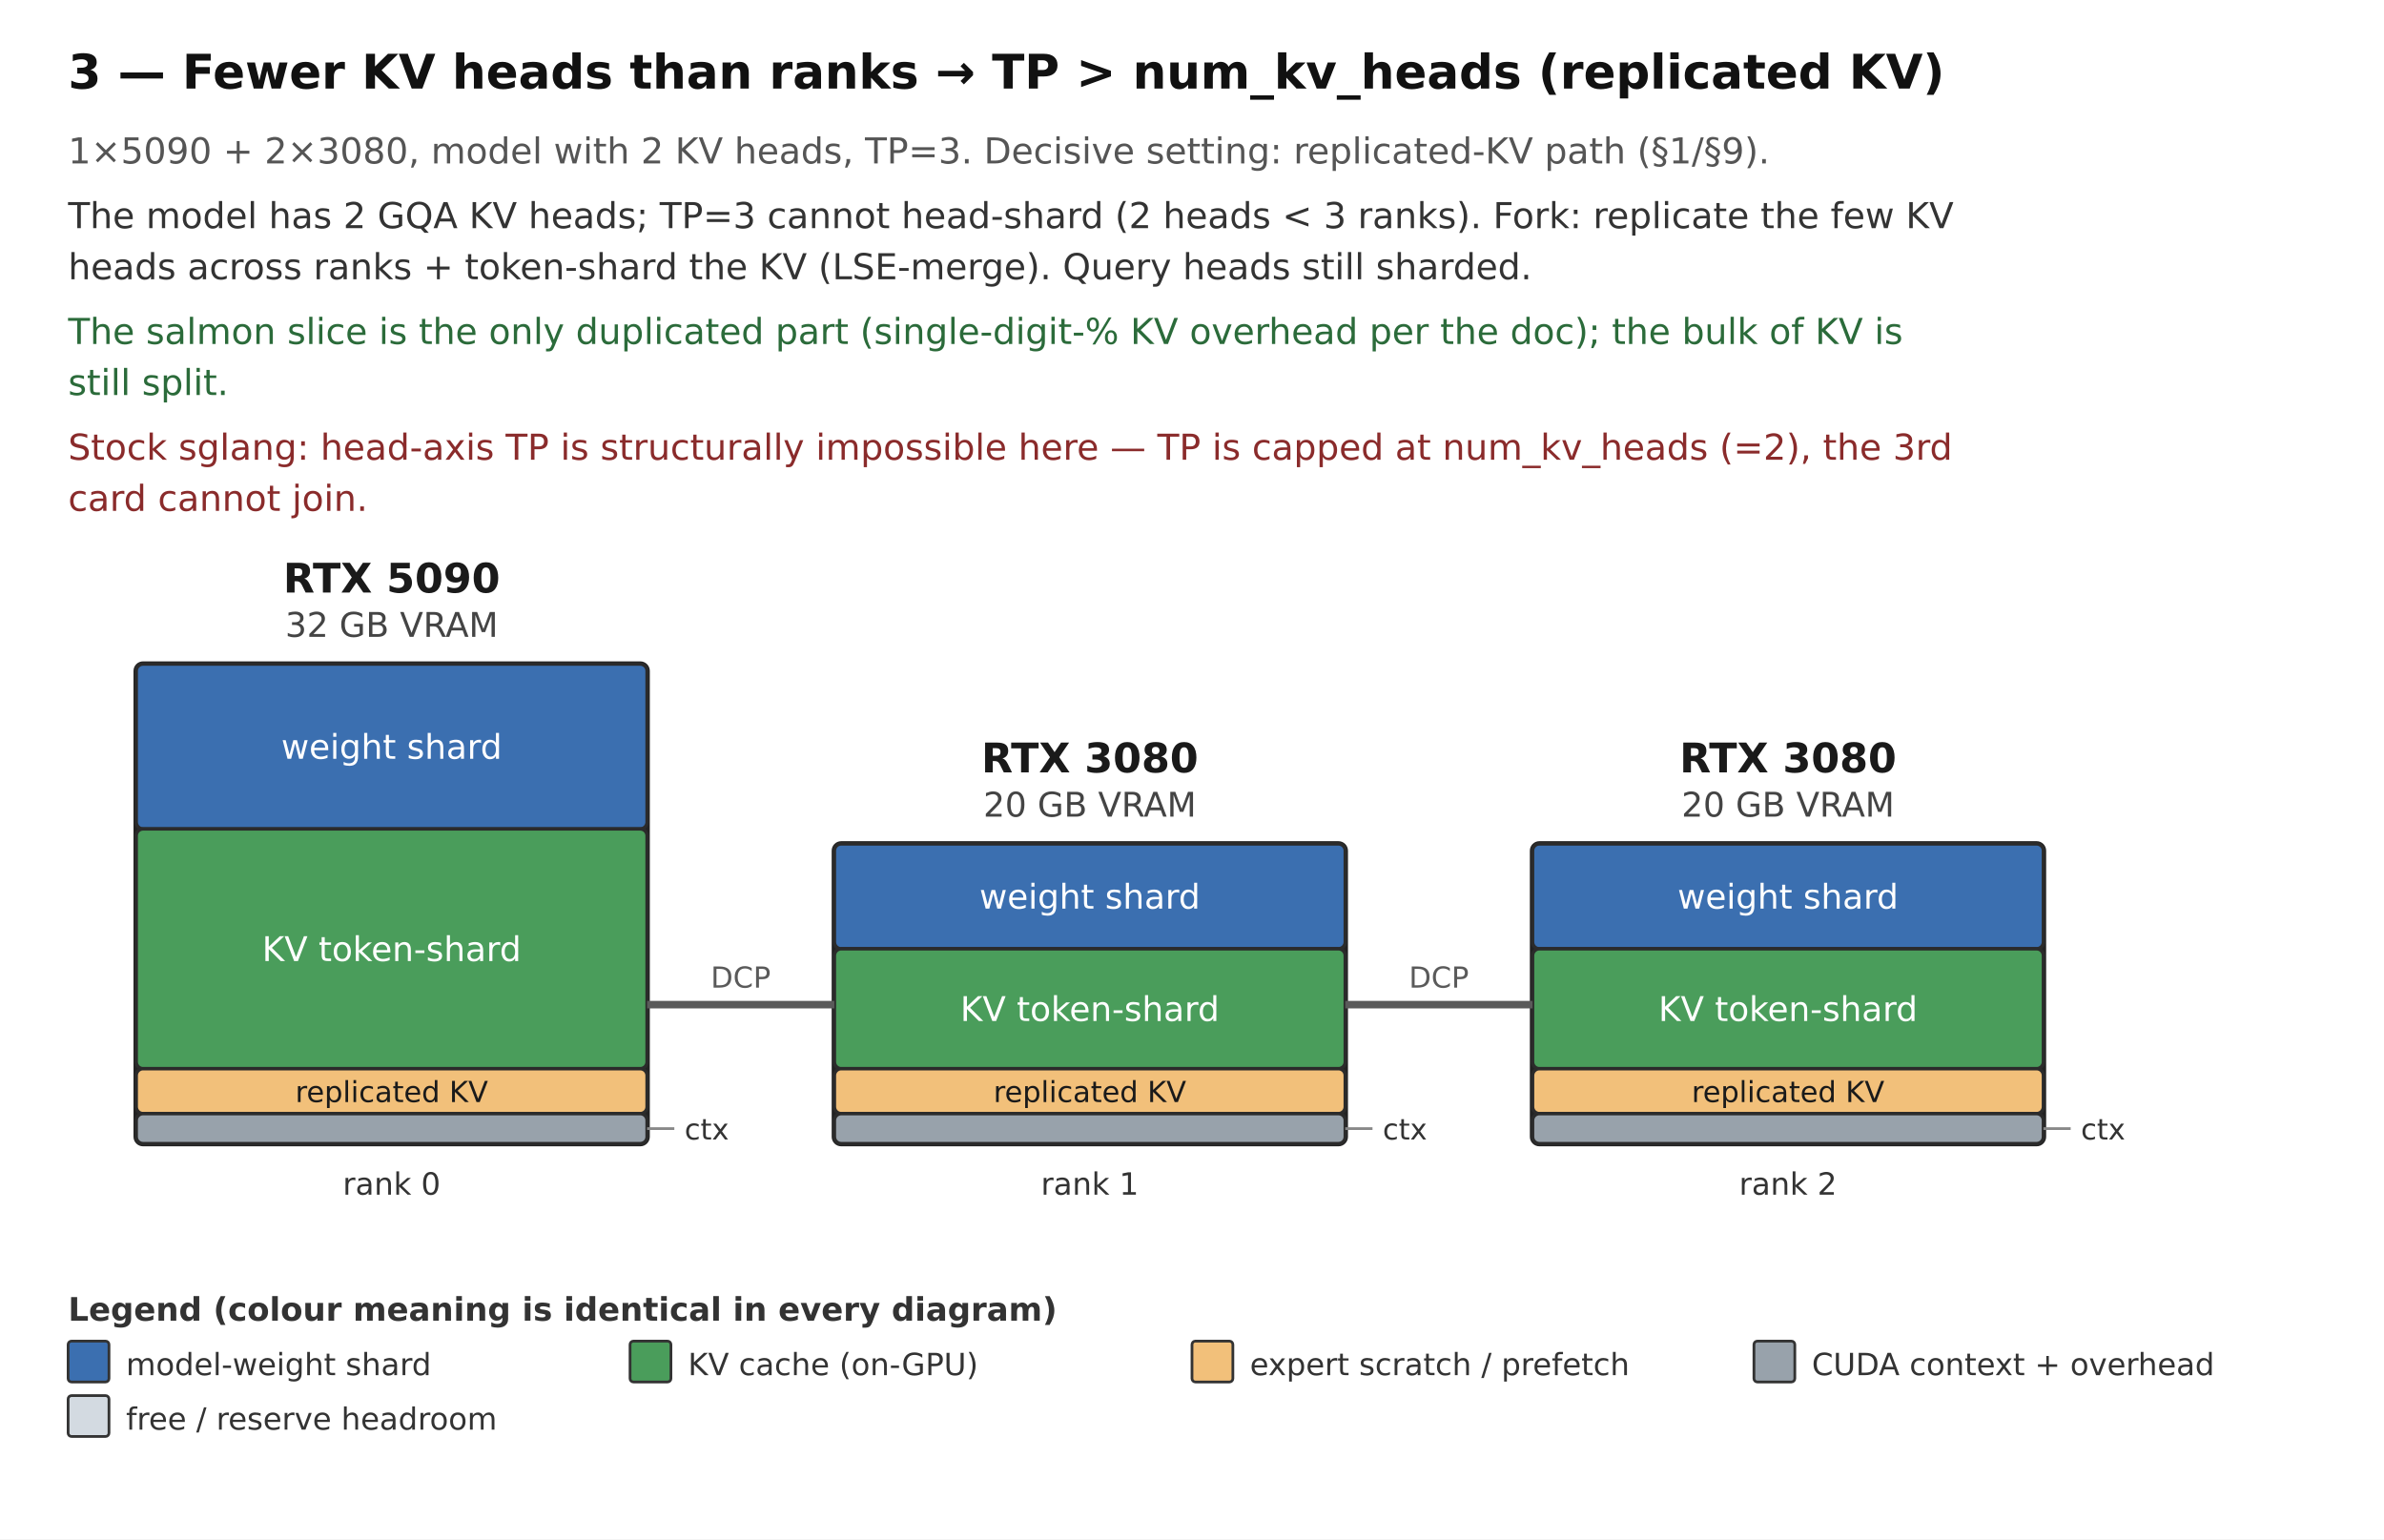
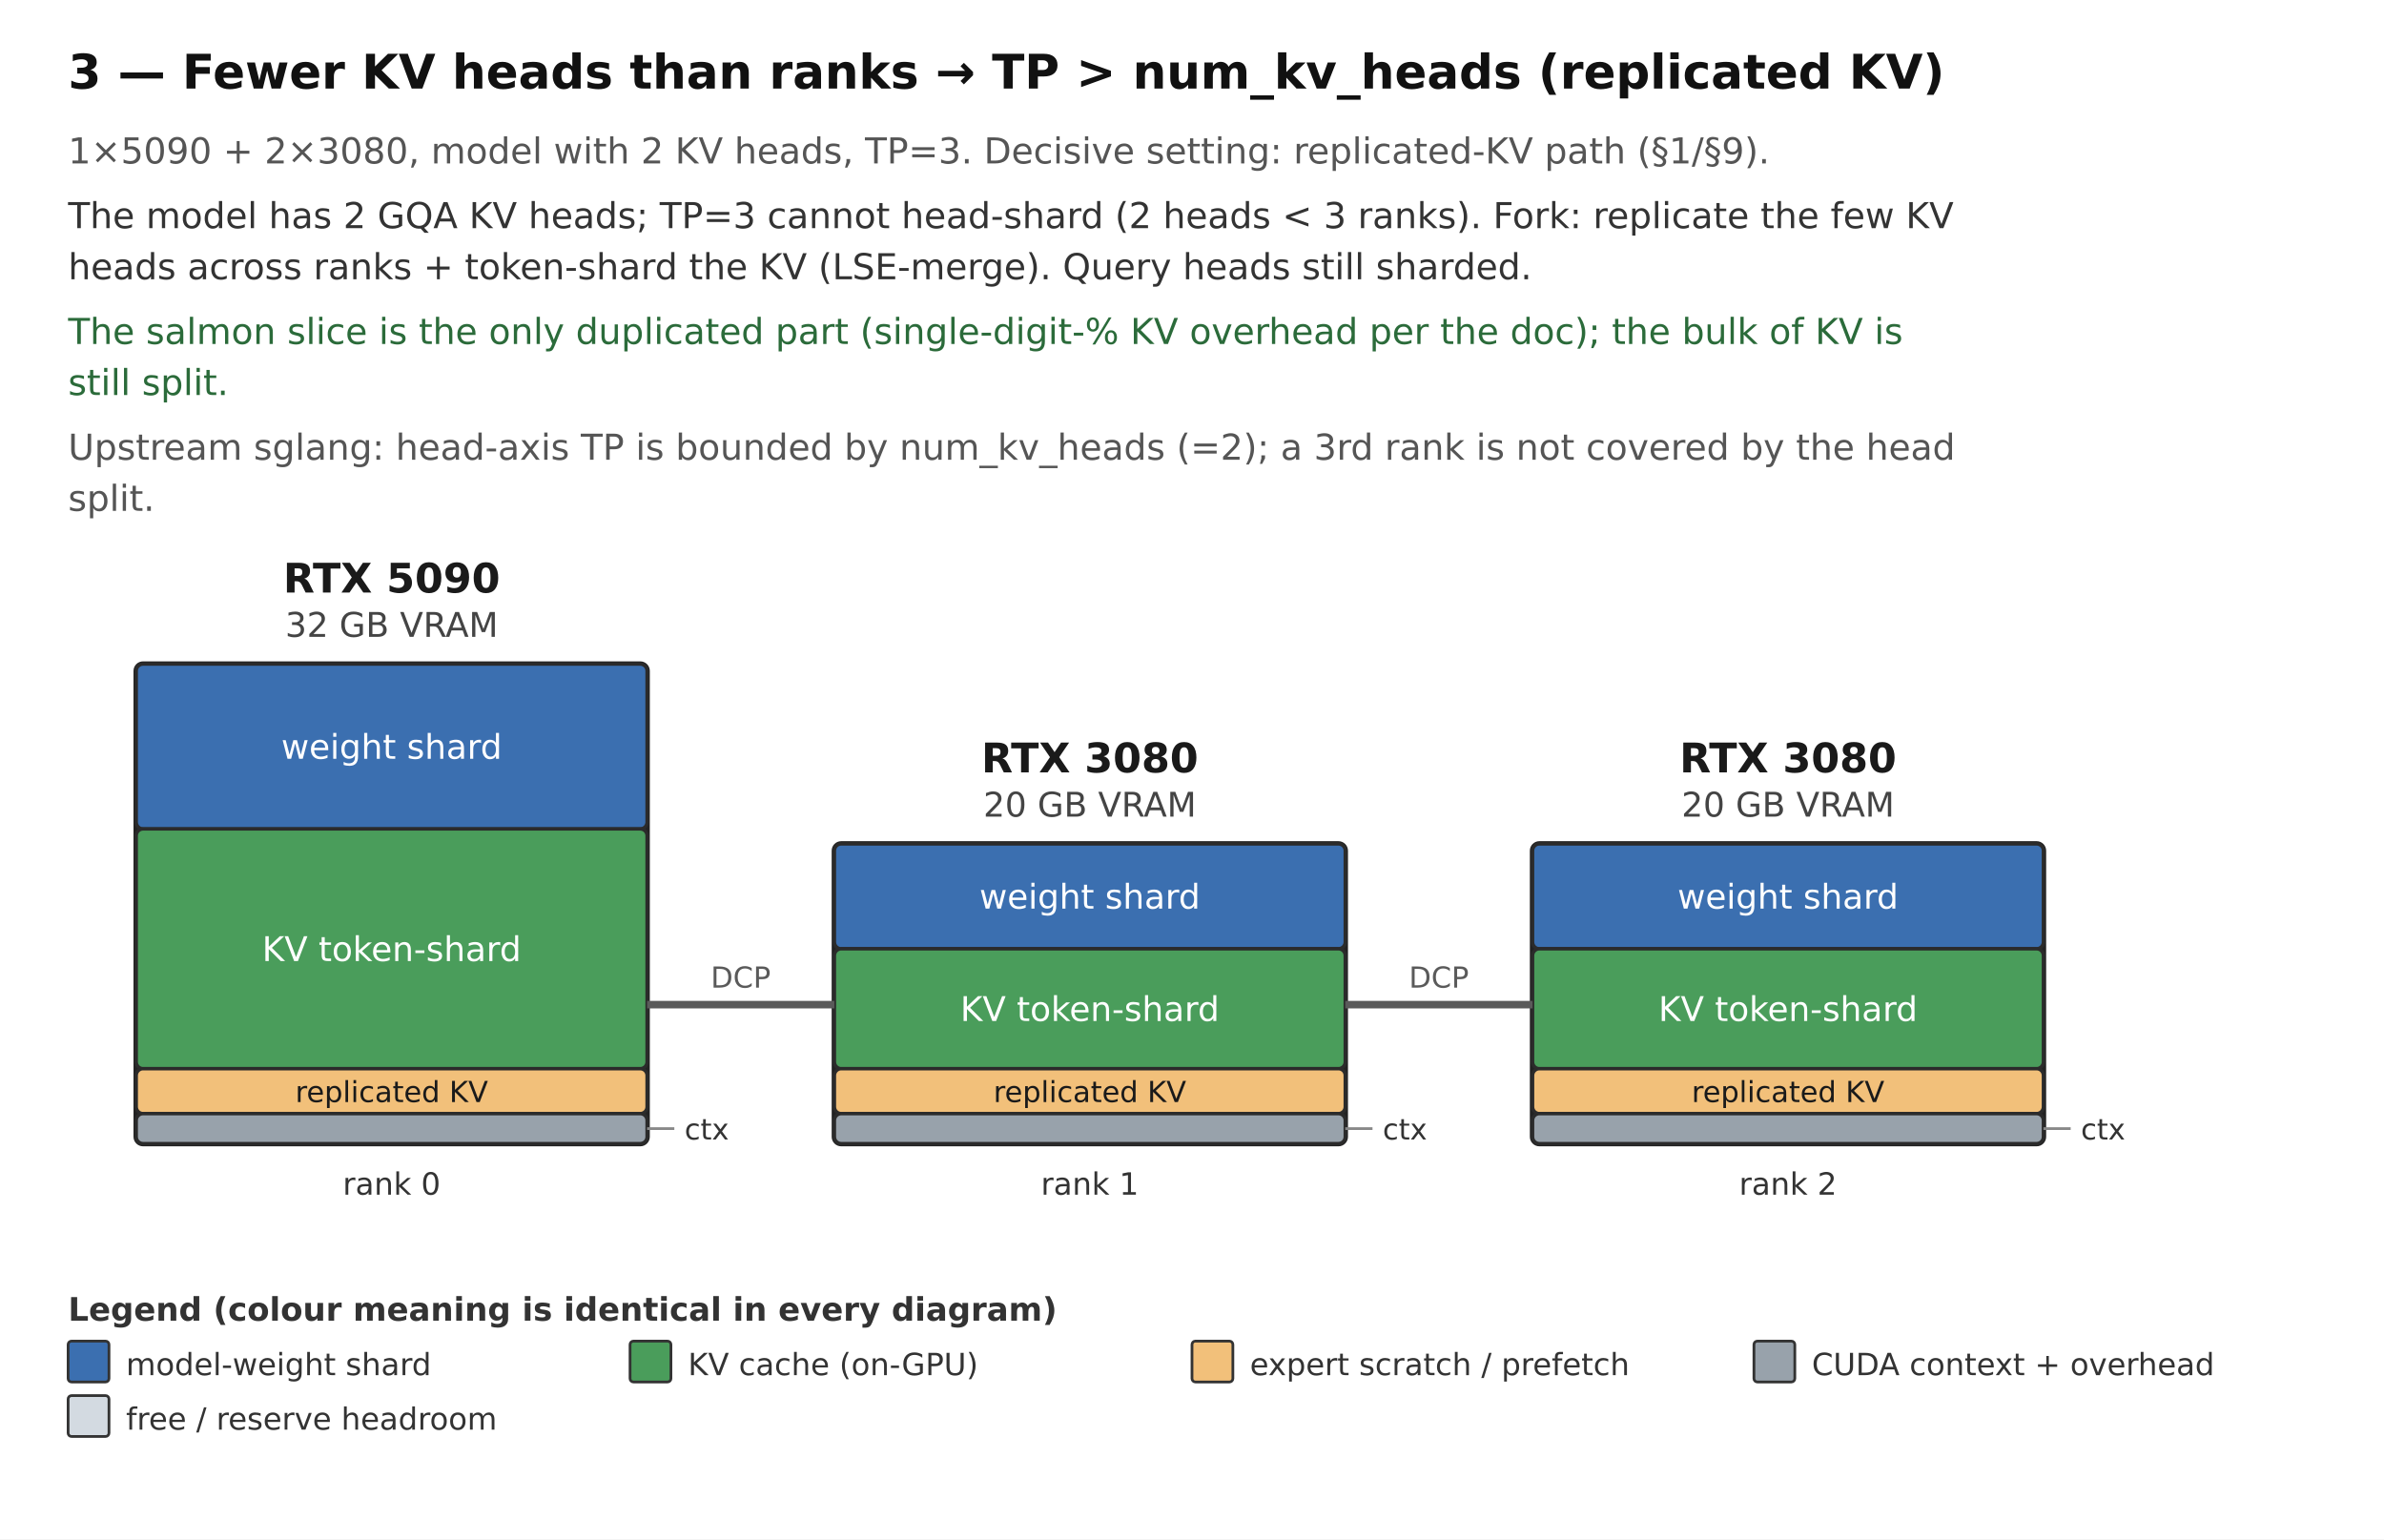
<svg xmlns="http://www.w3.org/2000/svg" viewBox="0 0 700 452" width="700" height="452" font-family="sans-serif">
  <defs>
    <marker id="arr" markerWidth="9" markerHeight="9" refX="6.5" refY="3" orient="auto" markerUnits="userSpaceOnUse">
      <path d="M0,0 L7,3 L0,6 Z" fill="#333" />
    </marker>
    <marker id="arrP" markerWidth="9" markerHeight="9" refX="6.5" refY="3" orient="auto" markerUnits="userSpaceOnUse">
      <path d="M0,0 L7,3 L0,6 Z" fill="#8a5a2b" />
    </marker>
    <marker id="arrG" markerWidth="9" markerHeight="9" refX="6.5" refY="3" orient="auto" markerUnits="userSpaceOnUse">
      <path d="M0,0 L7,3 L0,6 Z" fill="#227a3a" />
    </marker>
    <marker id="arrR" markerWidth="9" markerHeight="9" refX="6.5" refY="3" orient="auto" markerUnits="userSpaceOnUse">
      <path d="M0,0 L7,3 L0,6 Z" fill="#c0504d" />
    </marker>
    <marker id="arrB" markerWidth="9" markerHeight="9" refX="6.5" refY="3" orient="auto" markerUnits="userSpaceOnUse">
      <path d="M0,0 L7,3 L0,6 Z" fill="#3b6fb0" />
    </marker>
    <marker id="arrV" markerWidth="9" markerHeight="9" refX="6.5" refY="3" orient="auto" markerUnits="userSpaceOnUse">
      <path d="M0,0 L7,3 L0,6 Z" fill="#7d5ba6" />
    </marker>
  </defs>
  <rect x="0.0" y="0.0" width="700.0" height="452.0" rx="0" fill="#ffffff" stroke="none" stroke-width="0" />
  <text x="20.0" y="26.0" font-family="DejaVu Sans, Verdana, Arial, sans-serif" font-size="14" font-weight="bold" text-anchor="start" fill="#111">3 — Fewer KV heads than ranks → TP &gt; num_kv_heads (replicated KV)</text>
  <text x="20.0" y="48.0" font-family="DejaVu Sans, Verdana, Arial, sans-serif" font-size="10.5" font-weight="normal" text-anchor="start" fill="#555">1×5090 + 2×3080, model with 2 KV heads, TP=3. Decisive setting: replicated-KV path (§1/§9).</text>
  <text x="20.0" y="67.0" font-family="DejaVu Sans, Verdana, Arial, sans-serif" font-size="10.5" font-weight="normal" text-anchor="start" fill="#333">The model has 2 GQA KV heads; TP=3 cannot head-shard (2 heads &lt; 3 ranks). Fork: replicate the few KV</text>
  <text x="20.0" y="82.0" font-family="DejaVu Sans, Verdana, Arial, sans-serif" font-size="10.5" font-weight="normal" text-anchor="start" fill="#333">heads across ranks + token-shard the KV (LSE-merge). Query heads still sharded.</text>
  <text x="20.0" y="101.0" font-family="DejaVu Sans, Verdana, Arial, sans-serif" font-size="10.5" font-weight="normal" text-anchor="start" fill="#2b6b3a">The salmon slice is the only duplicated part (single-digit-% KV overhead per the doc); the bulk of KV is</text>
  <text x="20.0" y="116.0" font-family="DejaVu Sans, Verdana, Arial, sans-serif" font-size="10.5" font-weight="normal" text-anchor="start" fill="#2b6b3a">still split.</text>
-   <text x="20.0" y="135.0" font-family="DejaVu Sans, Verdana, Arial, sans-serif" font-size="10.5" font-weight="normal" text-anchor="start" fill="#8a2b2b">Stock sglang: head-axis TP is structurally impossible here — TP is capped at num_kv_heads (=2), the 3rd</text>
-   <text x="20.0" y="150.0" font-family="DejaVu Sans, Verdana, Arial, sans-serif" font-size="10.5" font-weight="normal" text-anchor="start" fill="#8a2b2b">card cannot join.</text>
+   <text x="20.0" y="135.0" font-family="DejaVu Sans, Verdana, Arial, sans-serif" font-size="10.5" font-weight="normal" text-anchor="start" fill="#555">Upstream sglang: head-axis TP is bounded by num_kv_heads (=2); a 3rd rank is not covered by the head</text>
+   <text x="20.0" y="150.0" font-family="DejaVu Sans, Verdana, Arial, sans-serif" font-size="10.5" font-weight="normal" text-anchor="start" fill="#555">split.</text>
  <text x="115.0" y="174.0" font-family="DejaVu Sans, Verdana, Arial, sans-serif" font-size="12" font-weight="bold" text-anchor="middle" fill="#1a1a1a">RTX 5090</text>
  <text x="115.0" y="187.0" font-family="DejaVu Sans, Verdana, Arial, sans-serif" font-size="10" font-weight="normal" text-anchor="middle" fill="#444">32 GB VRAM</text>
  <rect x="40.0" y="195.0" width="150.0" height="140.8" rx="2" fill="none" stroke="#222" stroke-width="1.6" />
  <rect x="40.0" y="195.0" width="150.0" height="48.4" rx="2" fill="#3b6fb0" stroke="#2b2b2b" stroke-width="1.0" />
  <text x="115.0" y="222.8" font-family="DejaVu Sans, Verdana, Arial, sans-serif" font-size="10" font-weight="normal" text-anchor="middle" fill="#ffffff">weight shard</text>
  <rect x="40.0" y="243.4" width="150.0" height="70.4" rx="2" fill="#4a9d5b" stroke="#2b2b2b" stroke-width="1.0" />
  <text x="115.0" y="282.2" font-family="DejaVu Sans, Verdana, Arial, sans-serif" font-size="10" font-weight="normal" text-anchor="middle" fill="#ffffff">KV token-shard</text>
  <rect x="40.0" y="313.8" width="150.0" height="13.2" rx="2" fill="#f2c07a" stroke="#2b2b2b" stroke-width="1.0" />
  <text x="115.0" y="323.6" font-family="DejaVu Sans, Verdana, Arial, sans-serif" font-size="8.5" font-weight="normal" text-anchor="middle" fill="#1a1a1a">replicated KV</text>
  <rect x="40.0" y="327.0" width="150.0" height="8.8" rx="2" fill="#98a2ab" stroke="#2b2b2b" stroke-width="1.0" />
  <line x1="190.0" y1="331.4" x2="198.0" y2="331.4" stroke="#888" stroke-width="0.8" />
  <text x="201.0" y="334.6" font-family="DejaVu Sans, Verdana, Arial, sans-serif" font-size="8.5" font-weight="normal" text-anchor="start" fill="#333">ctx</text>
  <text x="115.0" y="350.8" font-family="DejaVu Sans, Verdana, Arial, sans-serif" font-size="9" font-weight="normal" text-anchor="middle" fill="#333">rank 0</text>
  <text x="320.0" y="226.8" font-family="DejaVu Sans, Verdana, Arial, sans-serif" font-size="12" font-weight="bold" text-anchor="middle" fill="#1a1a1a">RTX 3080</text>
  <text x="320.0" y="239.8" font-family="DejaVu Sans, Verdana, Arial, sans-serif" font-size="10" font-weight="normal" text-anchor="middle" fill="#444">20 GB VRAM</text>
  <rect x="245.0" y="247.8" width="150.0" height="88.0" rx="2" fill="none" stroke="#222" stroke-width="1.6" />
  <rect x="245.0" y="247.8" width="150.0" height="30.8" rx="2" fill="#3b6fb0" stroke="#2b2b2b" stroke-width="1.0" />
  <text x="320.0" y="266.8" font-family="DejaVu Sans, Verdana, Arial, sans-serif" font-size="10" font-weight="normal" text-anchor="middle" fill="#ffffff">weight shard</text>
  <rect x="245.0" y="278.6" width="150.0" height="35.2" rx="2" fill="#4a9d5b" stroke="#2b2b2b" stroke-width="1.0" />
  <text x="320.0" y="299.8" font-family="DejaVu Sans, Verdana, Arial, sans-serif" font-size="10" font-weight="normal" text-anchor="middle" fill="#ffffff">KV token-shard</text>
  <rect x="245.0" y="313.8" width="150.0" height="13.2" rx="2" fill="#f2c07a" stroke="#2b2b2b" stroke-width="1.0" />
  <text x="320.0" y="323.6" font-family="DejaVu Sans, Verdana, Arial, sans-serif" font-size="8.5" font-weight="normal" text-anchor="middle" fill="#1a1a1a">replicated KV</text>
  <rect x="245.0" y="327.0" width="150.0" height="8.8" rx="2" fill="#98a2ab" stroke="#2b2b2b" stroke-width="1.0" />
  <line x1="395.0" y1="331.4" x2="403.0" y2="331.4" stroke="#888" stroke-width="0.8" />
  <text x="406.0" y="334.6" font-family="DejaVu Sans, Verdana, Arial, sans-serif" font-size="8.5" font-weight="normal" text-anchor="start" fill="#333">ctx</text>
  <text x="320.0" y="350.8" font-family="DejaVu Sans, Verdana, Arial, sans-serif" font-size="9" font-weight="normal" text-anchor="middle" fill="#333">rank 1</text>
  <line x1="190.0" y1="295.0" x2="245.0" y2="295.0" stroke="#5a5a5a" stroke-width="2.2" />
  <text x="217.5" y="290.0" font-family="DejaVu Sans, Verdana, Arial, sans-serif" font-size="8.5" font-weight="normal" text-anchor="middle" fill="#5a5a5a">DCP</text>
  <text x="525.0" y="226.8" font-family="DejaVu Sans, Verdana, Arial, sans-serif" font-size="12" font-weight="bold" text-anchor="middle" fill="#1a1a1a">RTX 3080</text>
  <text x="525.0" y="239.8" font-family="DejaVu Sans, Verdana, Arial, sans-serif" font-size="10" font-weight="normal" text-anchor="middle" fill="#444">20 GB VRAM</text>
  <rect x="450.0" y="247.8" width="150.0" height="88.0" rx="2" fill="none" stroke="#222" stroke-width="1.6" />
  <rect x="450.0" y="247.8" width="150.0" height="30.8" rx="2" fill="#3b6fb0" stroke="#2b2b2b" stroke-width="1.0" />
  <text x="525.0" y="266.8" font-family="DejaVu Sans, Verdana, Arial, sans-serif" font-size="10" font-weight="normal" text-anchor="middle" fill="#ffffff">weight shard</text>
  <rect x="450.0" y="278.6" width="150.0" height="35.2" rx="2" fill="#4a9d5b" stroke="#2b2b2b" stroke-width="1.0" />
  <text x="525.0" y="299.8" font-family="DejaVu Sans, Verdana, Arial, sans-serif" font-size="10" font-weight="normal" text-anchor="middle" fill="#ffffff">KV token-shard</text>
  <rect x="450.0" y="313.8" width="150.0" height="13.2" rx="2" fill="#f2c07a" stroke="#2b2b2b" stroke-width="1.0" />
  <text x="525.0" y="323.6" font-family="DejaVu Sans, Verdana, Arial, sans-serif" font-size="8.5" font-weight="normal" text-anchor="middle" fill="#1a1a1a">replicated KV</text>
  <rect x="450.0" y="327.0" width="150.0" height="8.8" rx="2" fill="#98a2ab" stroke="#2b2b2b" stroke-width="1.0" />
  <line x1="600.0" y1="331.4" x2="608.0" y2="331.4" stroke="#888" stroke-width="0.8" />
  <text x="611.0" y="334.6" font-family="DejaVu Sans, Verdana, Arial, sans-serif" font-size="8.5" font-weight="normal" text-anchor="start" fill="#333">ctx</text>
  <text x="525.0" y="350.8" font-family="DejaVu Sans, Verdana, Arial, sans-serif" font-size="9" font-weight="normal" text-anchor="middle" fill="#333">rank 2</text>
  <line x1="395.0" y1="295.0" x2="450.0" y2="295.0" stroke="#5a5a5a" stroke-width="2.2" />
  <text x="422.5" y="290.0" font-family="DejaVu Sans, Verdana, Arial, sans-serif" font-size="8.5" font-weight="normal" text-anchor="middle" fill="#5a5a5a">DCP</text>
  <text x="20.0" y="387.8" font-family="DejaVu Sans, Verdana, Arial, sans-serif" font-size="9.5" font-weight="bold" text-anchor="start" fill="#333">Legend (colour meaning is identical in every diagram)</text>
  <rect x="20.0" y="393.8" width="12.0" height="12.0" rx="1" fill="#3b6fb0" stroke="#333" stroke-width="0.8" />
  <text x="37.0" y="403.8" font-family="DejaVu Sans, Verdana, Arial, sans-serif" font-size="9" font-weight="normal" text-anchor="start" fill="#333">model-weight shard</text>
  <rect x="185.0" y="393.8" width="12.0" height="12.0" rx="1" fill="#4a9d5b" stroke="#333" stroke-width="0.8" />
  <text x="202.0" y="403.8" font-family="DejaVu Sans, Verdana, Arial, sans-serif" font-size="9" font-weight="normal" text-anchor="start" fill="#333">KV cache (on-GPU)</text>
  <rect x="350.0" y="393.8" width="12.0" height="12.0" rx="1" fill="#f2c07a" stroke="#333" stroke-width="0.8" />
  <text x="367.0" y="403.8" font-family="DejaVu Sans, Verdana, Arial, sans-serif" font-size="9" font-weight="normal" text-anchor="start" fill="#333">expert scratch / prefetch</text>
  <rect x="515.0" y="393.8" width="12.0" height="12.0" rx="1" fill="#98a2ab" stroke="#333" stroke-width="0.8" />
  <text x="532.0" y="403.8" font-family="DejaVu Sans, Verdana, Arial, sans-serif" font-size="9" font-weight="normal" text-anchor="start" fill="#333">CUDA context + overhead</text>
  <rect x="20.0" y="409.8" width="12.0" height="12.0" rx="1" fill="#d3dae1" stroke="#333" stroke-width="0.8" />
  <text x="37.0" y="419.8" font-family="DejaVu Sans, Verdana, Arial, sans-serif" font-size="9" font-weight="normal" text-anchor="start" fill="#333">free / reserve headroom</text>
</svg>
